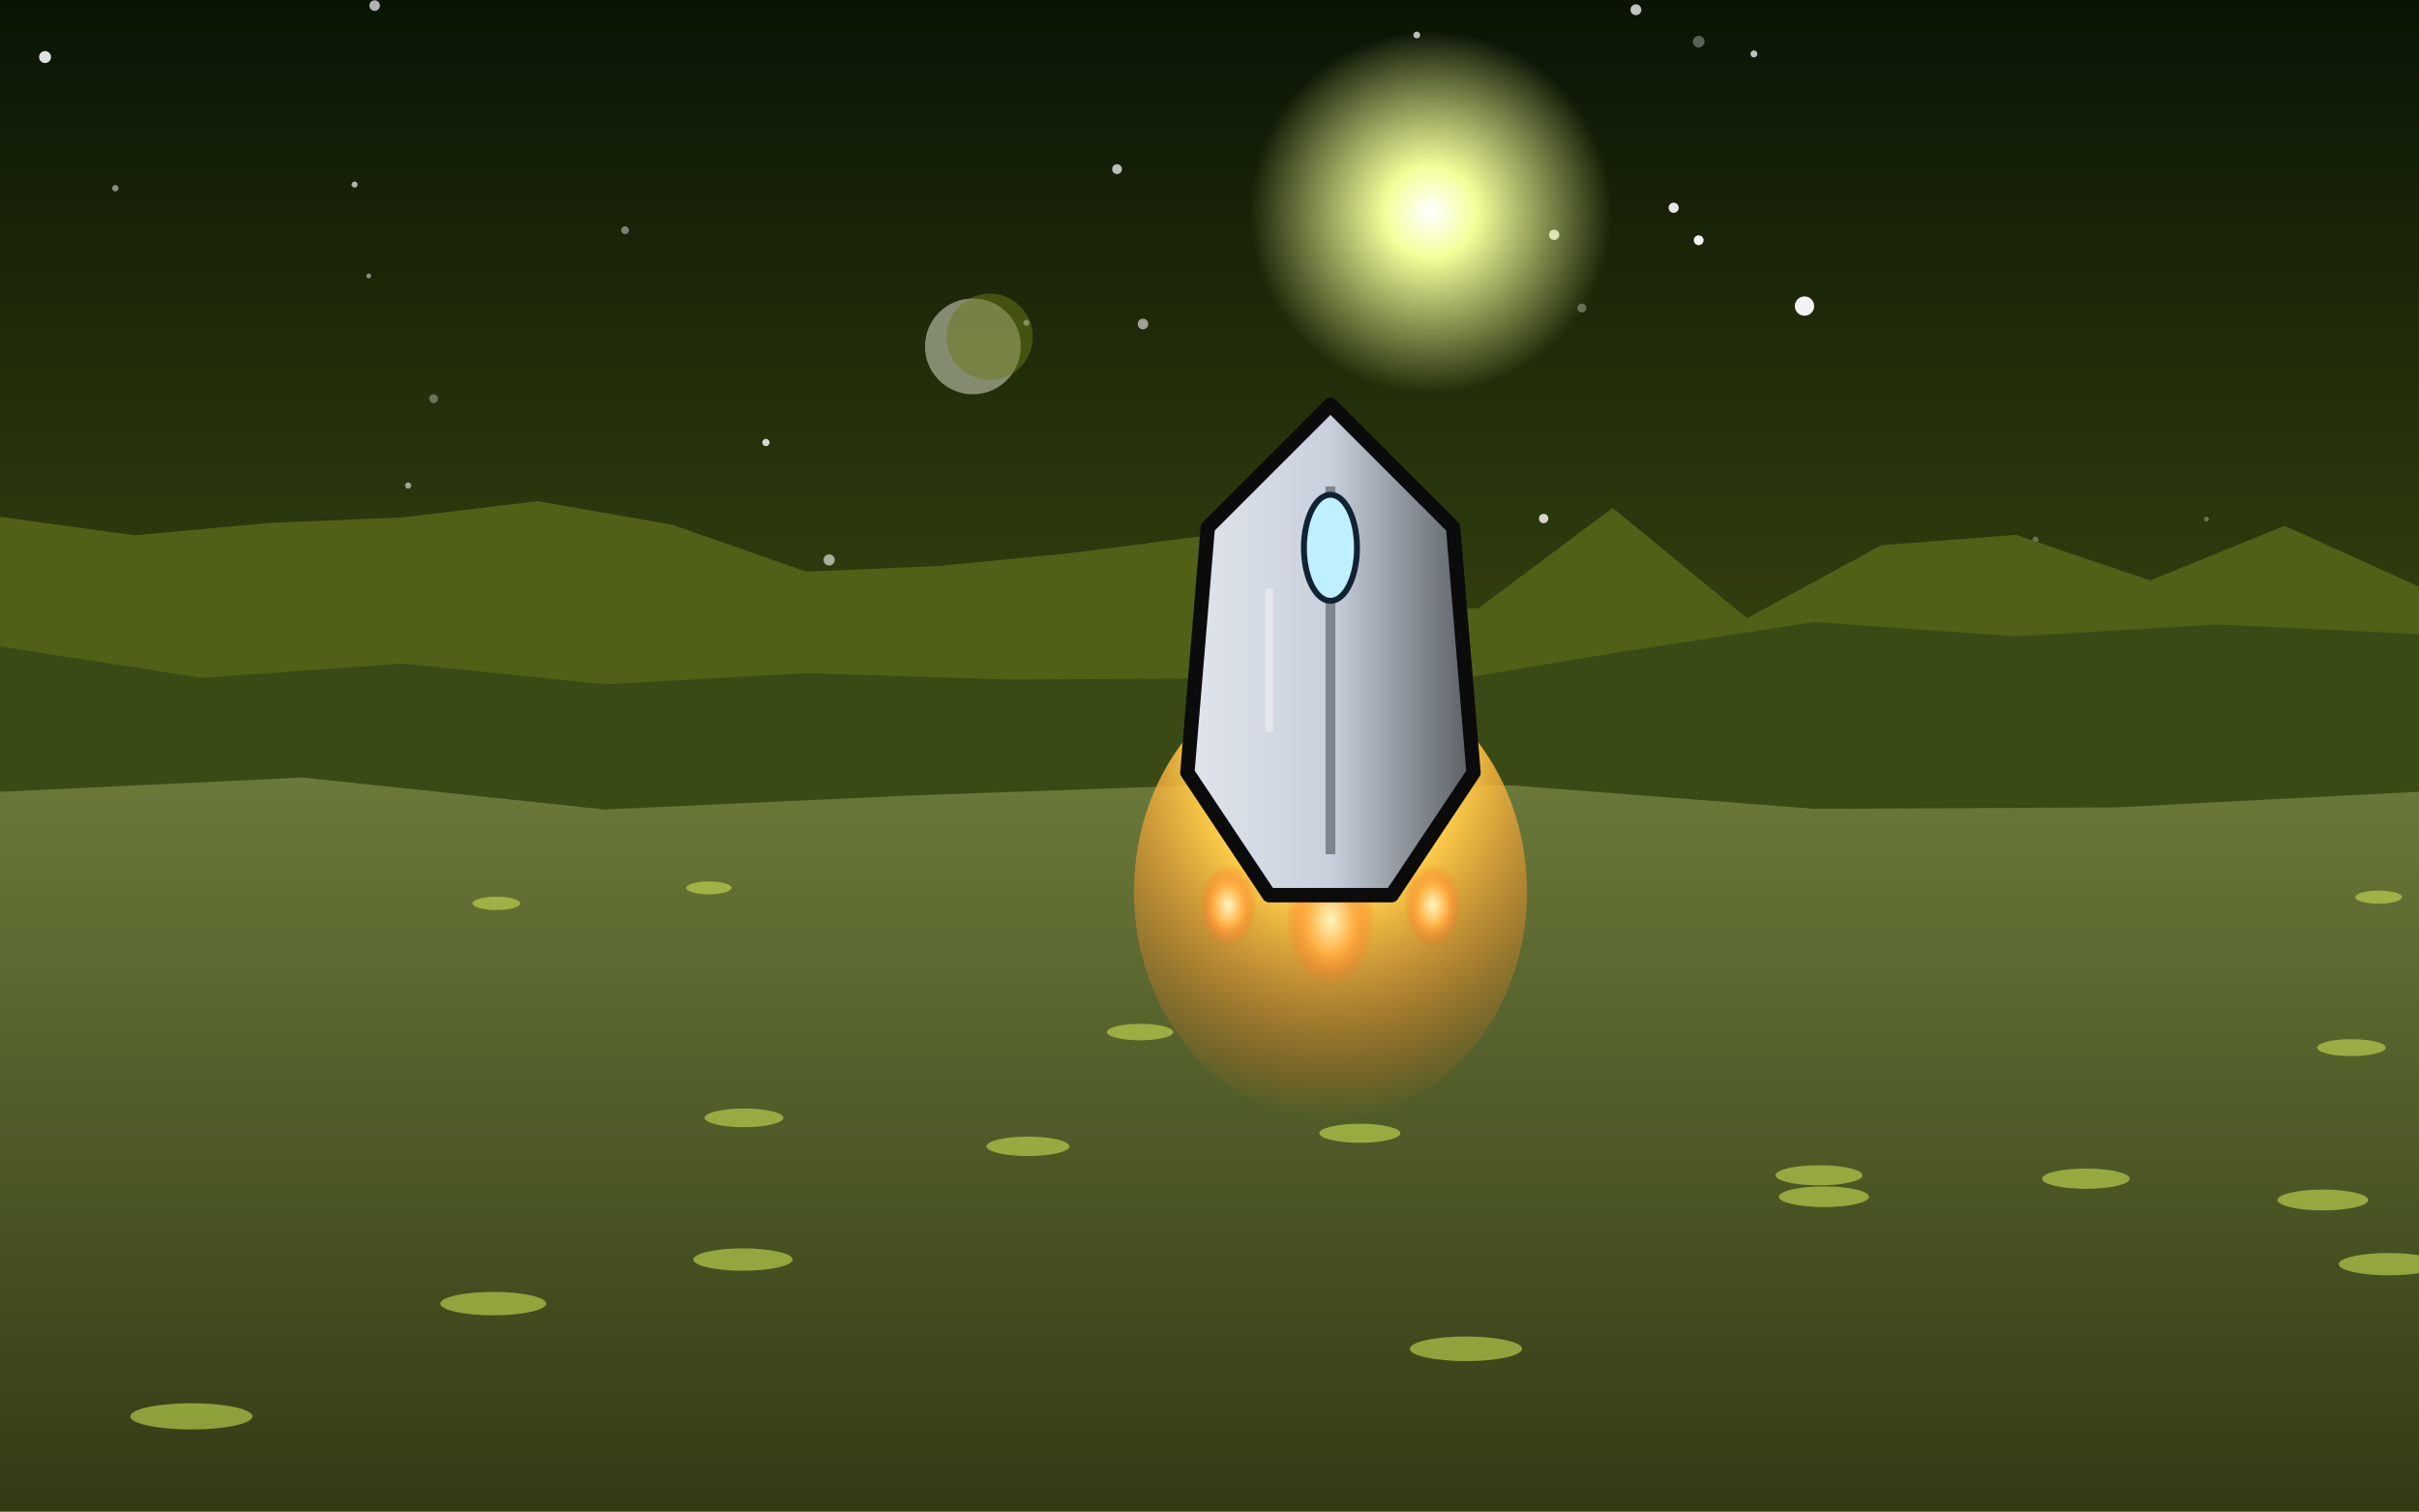
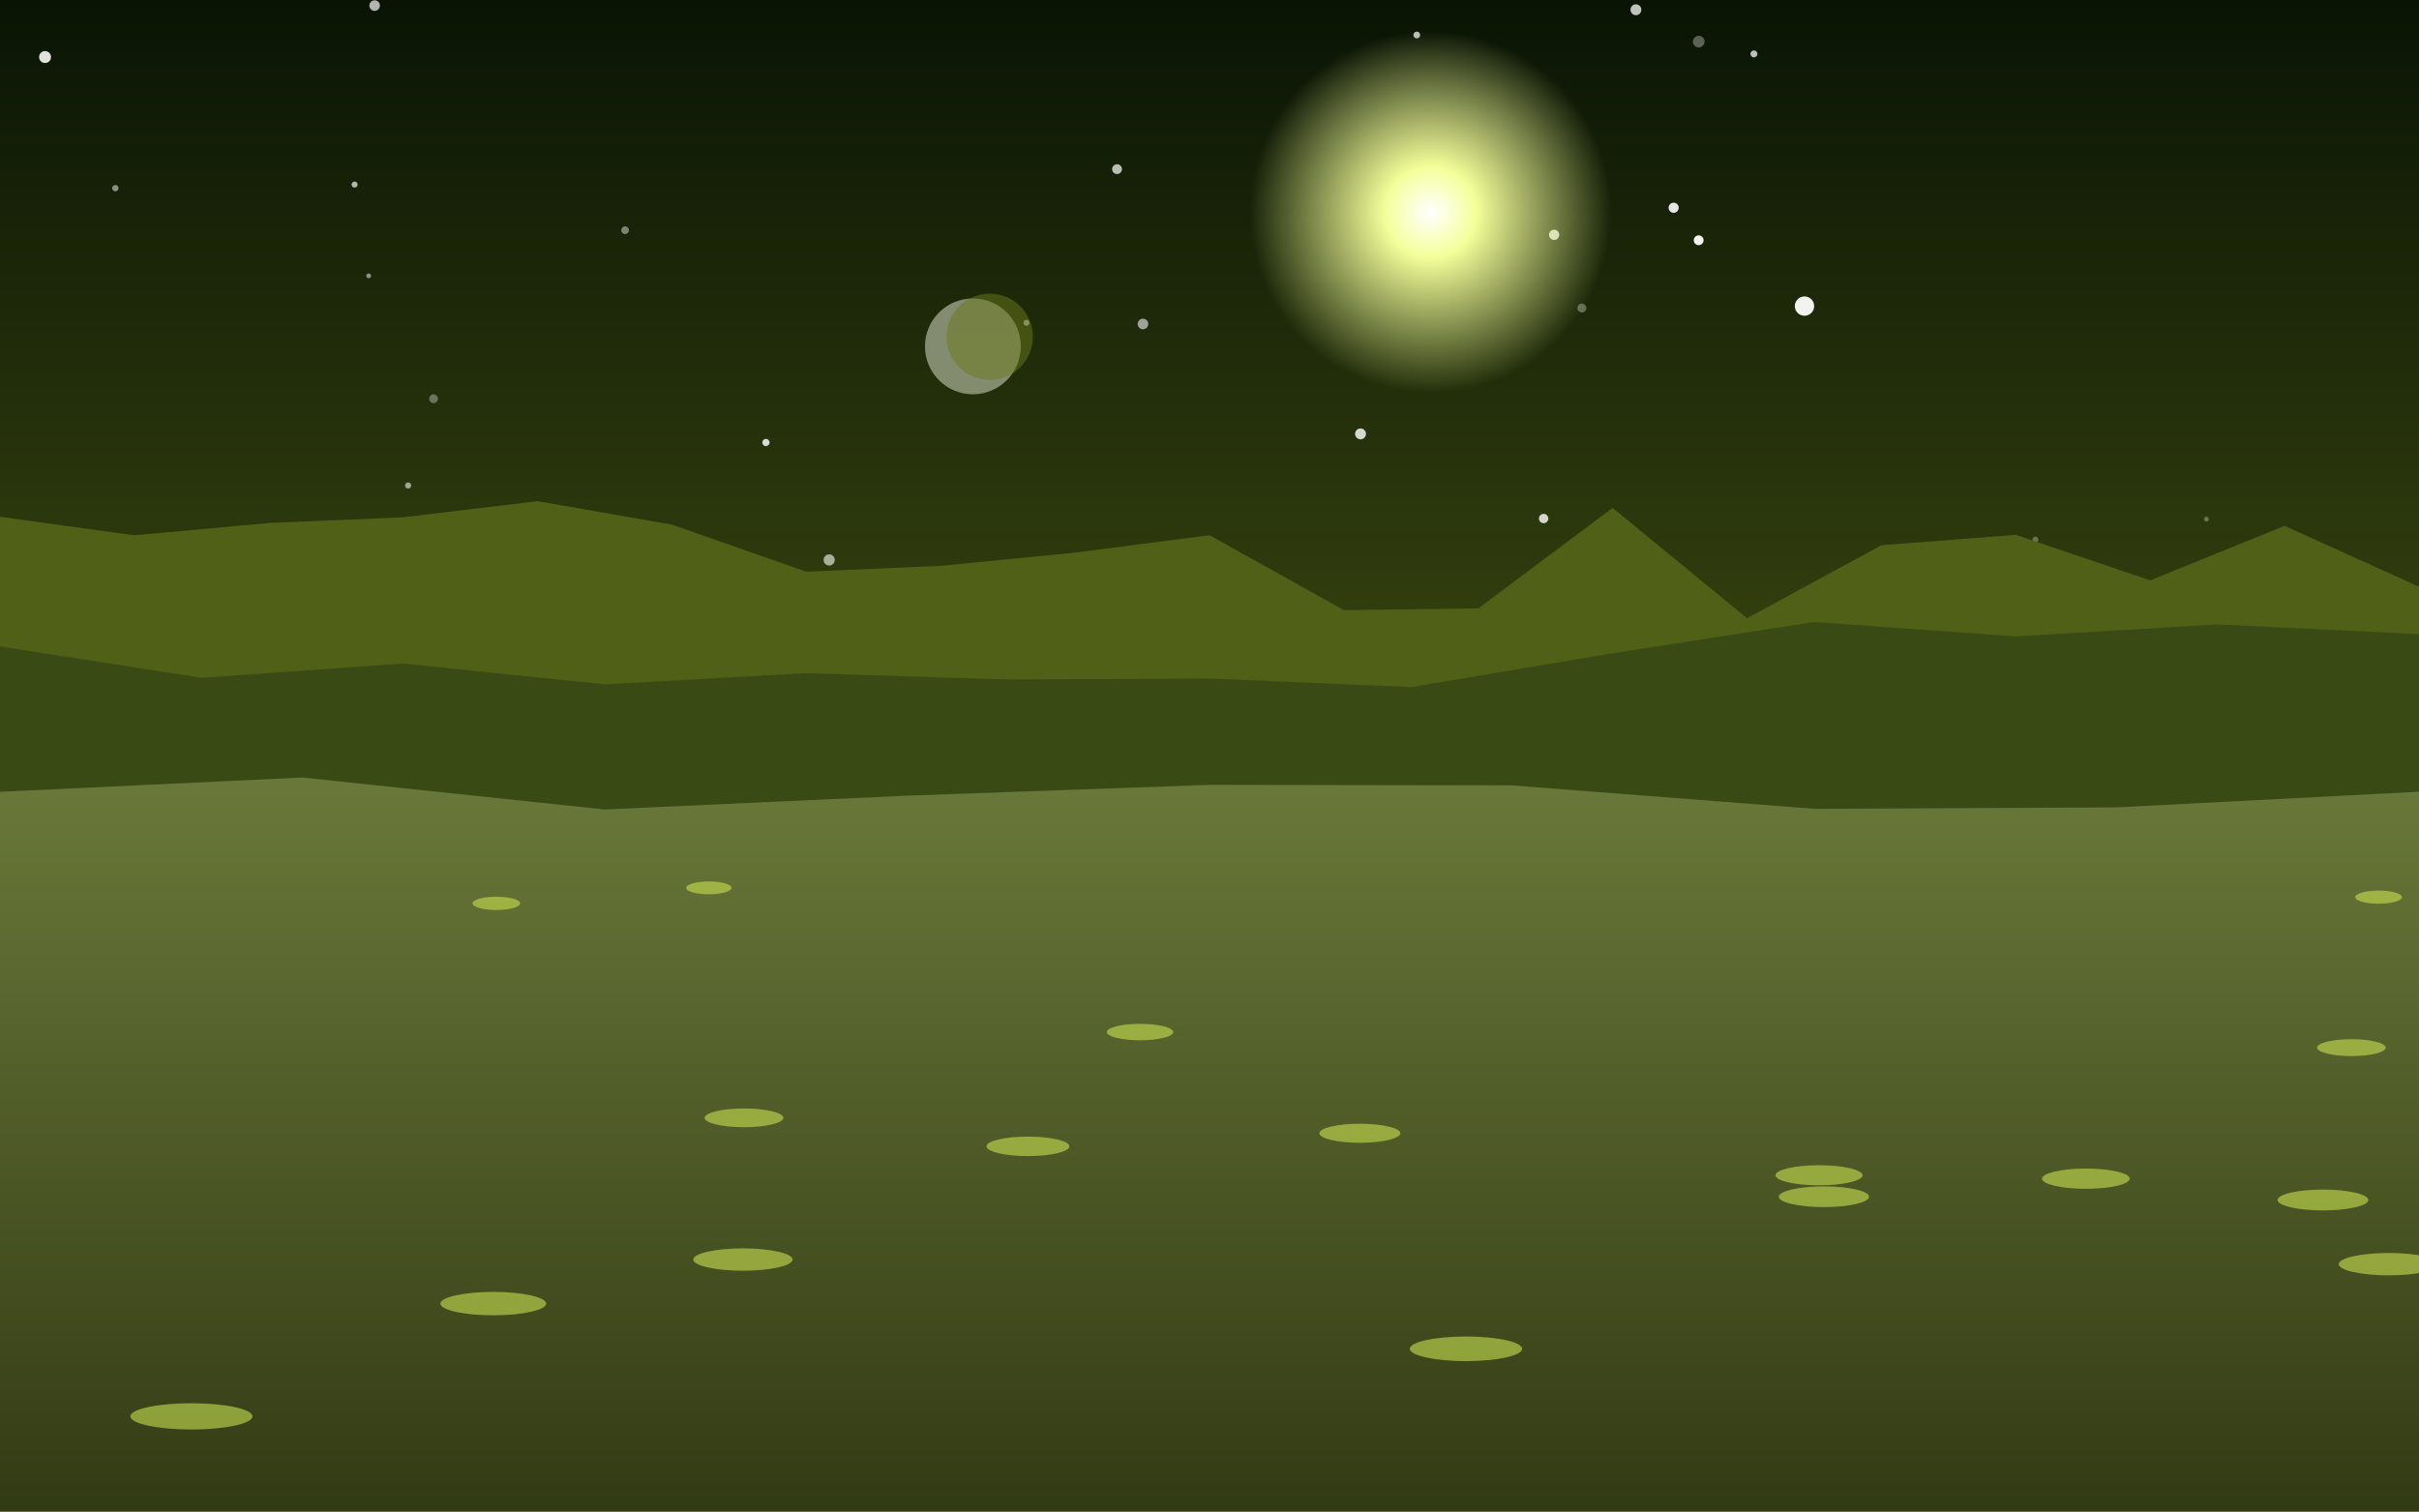
<svg xmlns="http://www.w3.org/2000/svg" width="320" height="200" viewBox="0 0 320 200">
  <defs>
    <linearGradient id="sky" x1="0" y1="0" x2="0" y2="1">
      <stop offset="0" stop-color="#0a1405" />
      <stop offset="1" stop-color="#6a7a1a" />
    </linearGradient>
    <linearGradient id="gr" x1="0" y1="0" x2="0" y2="1">
      <stop offset="0" stop-color="#6a793a" />
      <stop offset="1" stop-color="#323a14" />
    </linearGradient>
    <filter id="soft" x="-50%" y="-50%" width="200%" height="200%">
      <feGaussianBlur stdDeviation="1.6" />
    </filter>
    <radialGradient id="sun" cx="0.5" cy="0.5" r="0.5">
      <stop offset="0" stop-color="#ffffff" />
      <stop offset="0.25" stop-color="#f4ff9a" />
      <stop offset="1" stop-color="#f4ff9a" stop-opacity="0" />
-     </radialGradient>
-     <linearGradient id="csh" x1="0" y1="0" x2="0" y2="1">
-       <stop offset="0" stop-color="#e1e5ec" />
-       <stop offset="0.5" stop-color="#c8d0dc" />
-       <stop offset="1" stop-color="#5a5e63" />
-     </linearGradient>
-     <radialGradient id="cse" cx="0.5" cy="0.5" r="0.5">
-       <stop offset="0" stop-color="#fff6c0" />
-       <stop offset="0.5" stop-color="#ffb347" />
-       <stop offset="1" stop-color="#ff6a1a" stop-opacity="0" />
-     </radialGradient>
-     <radialGradient id="fl" cx="0.5" cy="0.2" r="0.8">
-       <stop offset="0" stop-color="#ffffff" />
-       <stop offset="0.4" stop-color="#ffd04a" />
-       <stop offset="1" stop-color="#ff6a1a" stop-opacity="0" />
    </radialGradient>
  </defs>
  <rect x="0" y="0" width="320" height="200" fill="url(#sky)" />
  <circle cx="101.32" cy="58.55" r="0.48" fill="#ffffff" opacity="0.82" />
  <circle cx="57.36" cy="52.76" r="0.58" fill="#ffffff" opacity="0.33" />
  <circle cx="179.98" cy="57.41" r="0.72" fill="#ffffff" opacity="0.81" />
  <circle cx="135.79" cy="42.71" r="0.4" fill="#ffffff" opacity="0.59" />
  <circle cx="130.32" cy="77.58" r="0.67" fill="#ffffff" opacity="0.61" />
  <circle cx="15.26" cy="24.9" r="0.42" fill="#ffffff" opacity="0.49" />
  <circle cx="224.72" cy="5.51" r="0.77" fill="#ffffff" opacity="0.32" />
  <circle cx="151.2" cy="42.87" r="0.7" fill="#ffffff" opacity="0.57" />
  <circle cx="216.41" cy="1.29" r="0.72" fill="#ffffff" opacity="0.74" />
  <circle cx="209.26" cy="40.76" r="0.59" fill="#ffffff" opacity="0.32" />
  <circle cx="291.88" cy="68.69" r="0.32" fill="#ffffff" opacity="0.3" />
  <circle cx="48.77" cy="36.5" r="0.32" fill="#ffffff" opacity="0.49" />
  <circle cx="269.26" cy="71.4" r="0.39" fill="#ffffff" opacity="0.29" />
  <circle cx="97.4" cy="89.22" r="0.7" fill="#ffffff" opacity="0.71" />
  <circle cx="204.2" cy="68.61" r="0.62" fill="#ffffff" opacity="0.8" />
  <circle cx="205.59" cy="31.07" r="0.68" fill="#ffffff" opacity="0.78" />
  <circle cx="187.42" cy="4.63" r="0.45" fill="#ffffff" opacity="0.71" />
  <circle cx="46.91" cy="24.42" r="0.4" fill="#ffffff" opacity="0.67" />
  <circle cx="82.69" cy="30.46" r="0.51" fill="#ffffff" opacity="0.44" />
  <circle cx="72.46" cy="71.44" r="0.45" fill="#ffffff" opacity="0.29" />
  <circle cx="232.02" cy="7.13" r="0.46" fill="#ffffff" opacity="0.73" />
  <circle cx="278.2" cy="80.26" r="0.31" fill="#ffffff" opacity="0.49" />
  <circle cx="147.77" cy="22.38" r="0.65" fill="#ffffff" opacity="0.71" />
  <circle cx="5.96" cy="7.55" r="0.79" fill="#ffffff" opacity="0.87" />
  <circle cx="238.71" cy="40.5" r="1.28" fill="#ffffff" opacity="0.94" />
  <circle cx="53.99" cy="64.24" r="0.41" fill="#ffffff" opacity="0.56" />
  <circle cx="224.71" cy="31.79" r="0.65" fill="#ffffff" opacity="0.95" />
  <circle cx="109.69" cy="74.09" r="0.74" fill="#ffffff" opacity="0.59" />
  <circle cx="228.74" cy="84.88" r="0.5" fill="#ffffff" opacity="0.39" />
  <circle cx="93.58" cy="82.72" r="0.7" fill="#ffffff" opacity="0.83" />
  <circle cx="49.56" cy="0.74" r="0.7" fill="#ffffff" opacity="0.68" />
  <circle cx="221.4" cy="27.49" r="0.67" fill="#ffffff" opacity="0.89" />
  <circle cx="189.25" cy="28.08" r="24" fill="url(#sun)" />
  <circle cx="128.7" cy="45.83" r="6.34" fill="#9ca48a" opacity="0.8" />
  <circle cx="130.92" cy="44.56" r="5.71" fill="#6a7a1a" opacity="0.5" />
  <path d="M0,100L0,68.38L17.78,70.83L35.56,69.2L53.33,68.45L71.11,66.31L88.89,69.42L106.67,75.65L124.44,74.87L142.22,73.12L160,70.82L177.78,80.73L195.56,80.5L213.33,67.2L231.11,81.8L248.89,72.14L266.67,70.77L284.44,76.79L302.22,69.58L320,77.63L320,100Z" fill="#506017" />
  <path d="M0,114L0,85.54L26.67,89.69L53.33,87.8L80,90.55L106.67,89.07L133.33,89.91L160,89.78L186.67,90.91L213.33,86.44L240,82.3L266.67,84.21L293.33,82.62L320,83.91L320,114Z" fill="#3a4a14" />
  <path d="M0,200L0,104.77L40,102.88L80,107.11L120,105.28L160,103.85L200,103.92L240,107.02L280,106.83L320,104.76L320,200Z" fill="url(#gr)" />
  <ellipse cx="135.98" cy="151.68" rx="5.49" ry="1.29" fill="#c8e050" opacity="0.6" />
  <ellipse cx="150.81" cy="136.56" rx="4.39" ry="1.09" fill="#c8e050" opacity="0.6" />
  <ellipse cx="193.93" cy="178.47" rx="7.43" ry="1.63" fill="#c8e050" opacity="0.6" />
  <ellipse cx="93.77" cy="117.48" rx="3" ry="0.85" fill="#c8e050" opacity="0.6" />
  <ellipse cx="307.29" cy="158.78" rx="6" ry="1.38" fill="#c8e050" opacity="0.6" />
  <ellipse cx="98.42" cy="147.91" rx="5.21" ry="1.24" fill="#c8e050" opacity="0.6" />
  <ellipse cx="179.89" cy="149.95" rx="5.36" ry="1.26" fill="#c8e050" opacity="0.6" />
  <ellipse cx="311.06" cy="138.62" rx="4.54" ry="1.12" fill="#c8e050" opacity="0.6" />
  <ellipse cx="98.28" cy="166.66" rx="6.57" ry="1.48" fill="#c8e050" opacity="0.6" />
  <ellipse cx="65.66" cy="119.53" rx="3.15" ry="0.88" fill="#c8e050" opacity="0.6" />
  <ellipse cx="314.66" cy="118.71" rx="3.09" ry="0.87" fill="#c8e050" opacity="0.6" />
  <ellipse cx="240.63" cy="155.51" rx="5.76" ry="1.33" fill="#c8e050" opacity="0.6" />
  <ellipse cx="316" cy="167.27" rx="6.62" ry="1.48" fill="#c8e050" opacity="0.6" />
  <ellipse cx="275.93" cy="155.96" rx="5.8" ry="1.34" fill="#c8e050" opacity="0.6" />
  <ellipse cx="25.32" cy="187.41" rx="8.08" ry="1.74" fill="#c8e050" opacity="0.6" />
  <ellipse cx="65.25" cy="172.49" rx="7" ry="1.55" fill="#c8e050" opacity="0.6" />
  <ellipse cx="241.28" cy="158.35" rx="5.97" ry="1.37" fill="#c8e050" opacity="0.6" />
-   <ellipse cx="176" cy="118" rx="26" ry="30" fill="url(#fl)" />
-   <g transform="translate(176 86) rotate(-90) scale(2.6) translate(-16 -12)">
-     <ellipse cx="2.27" cy="12" rx="3.33" ry="2.29" fill="url(#cse)" />
-     <ellipse cx="3" cy="6.8" rx="2.08" ry="1.46" fill="url(#cse)" />
-     <ellipse cx="3" cy="17.2" rx="2.08" ry="1.46" fill="url(#cse)" />
-     <polygon points="28.48,12 22.24,5.76 9.76,4.72 3.52,8.88 3.52,15.12 9.76,19.28 22.24,18.24" fill="url(#csh)" stroke="#0b0b0b" stroke-width="0.73" stroke-linejoin="round" />
-     <line x1="5.6" y1="12" x2="24.32" y2="12" stroke="#6e7279" stroke-width="0.5" opacity="0.8" />
-     <line x1="11.84" y1="8.88" x2="19.12" y2="8.88" stroke="#e9ecf1" stroke-width="0.4" opacity="0.8" />
-     <ellipse cx="21.2" cy="12" rx="2.7" ry="1.35" fill="#bff0ff" stroke="#123" stroke-width="0.3" />
-   </g>
</svg>
